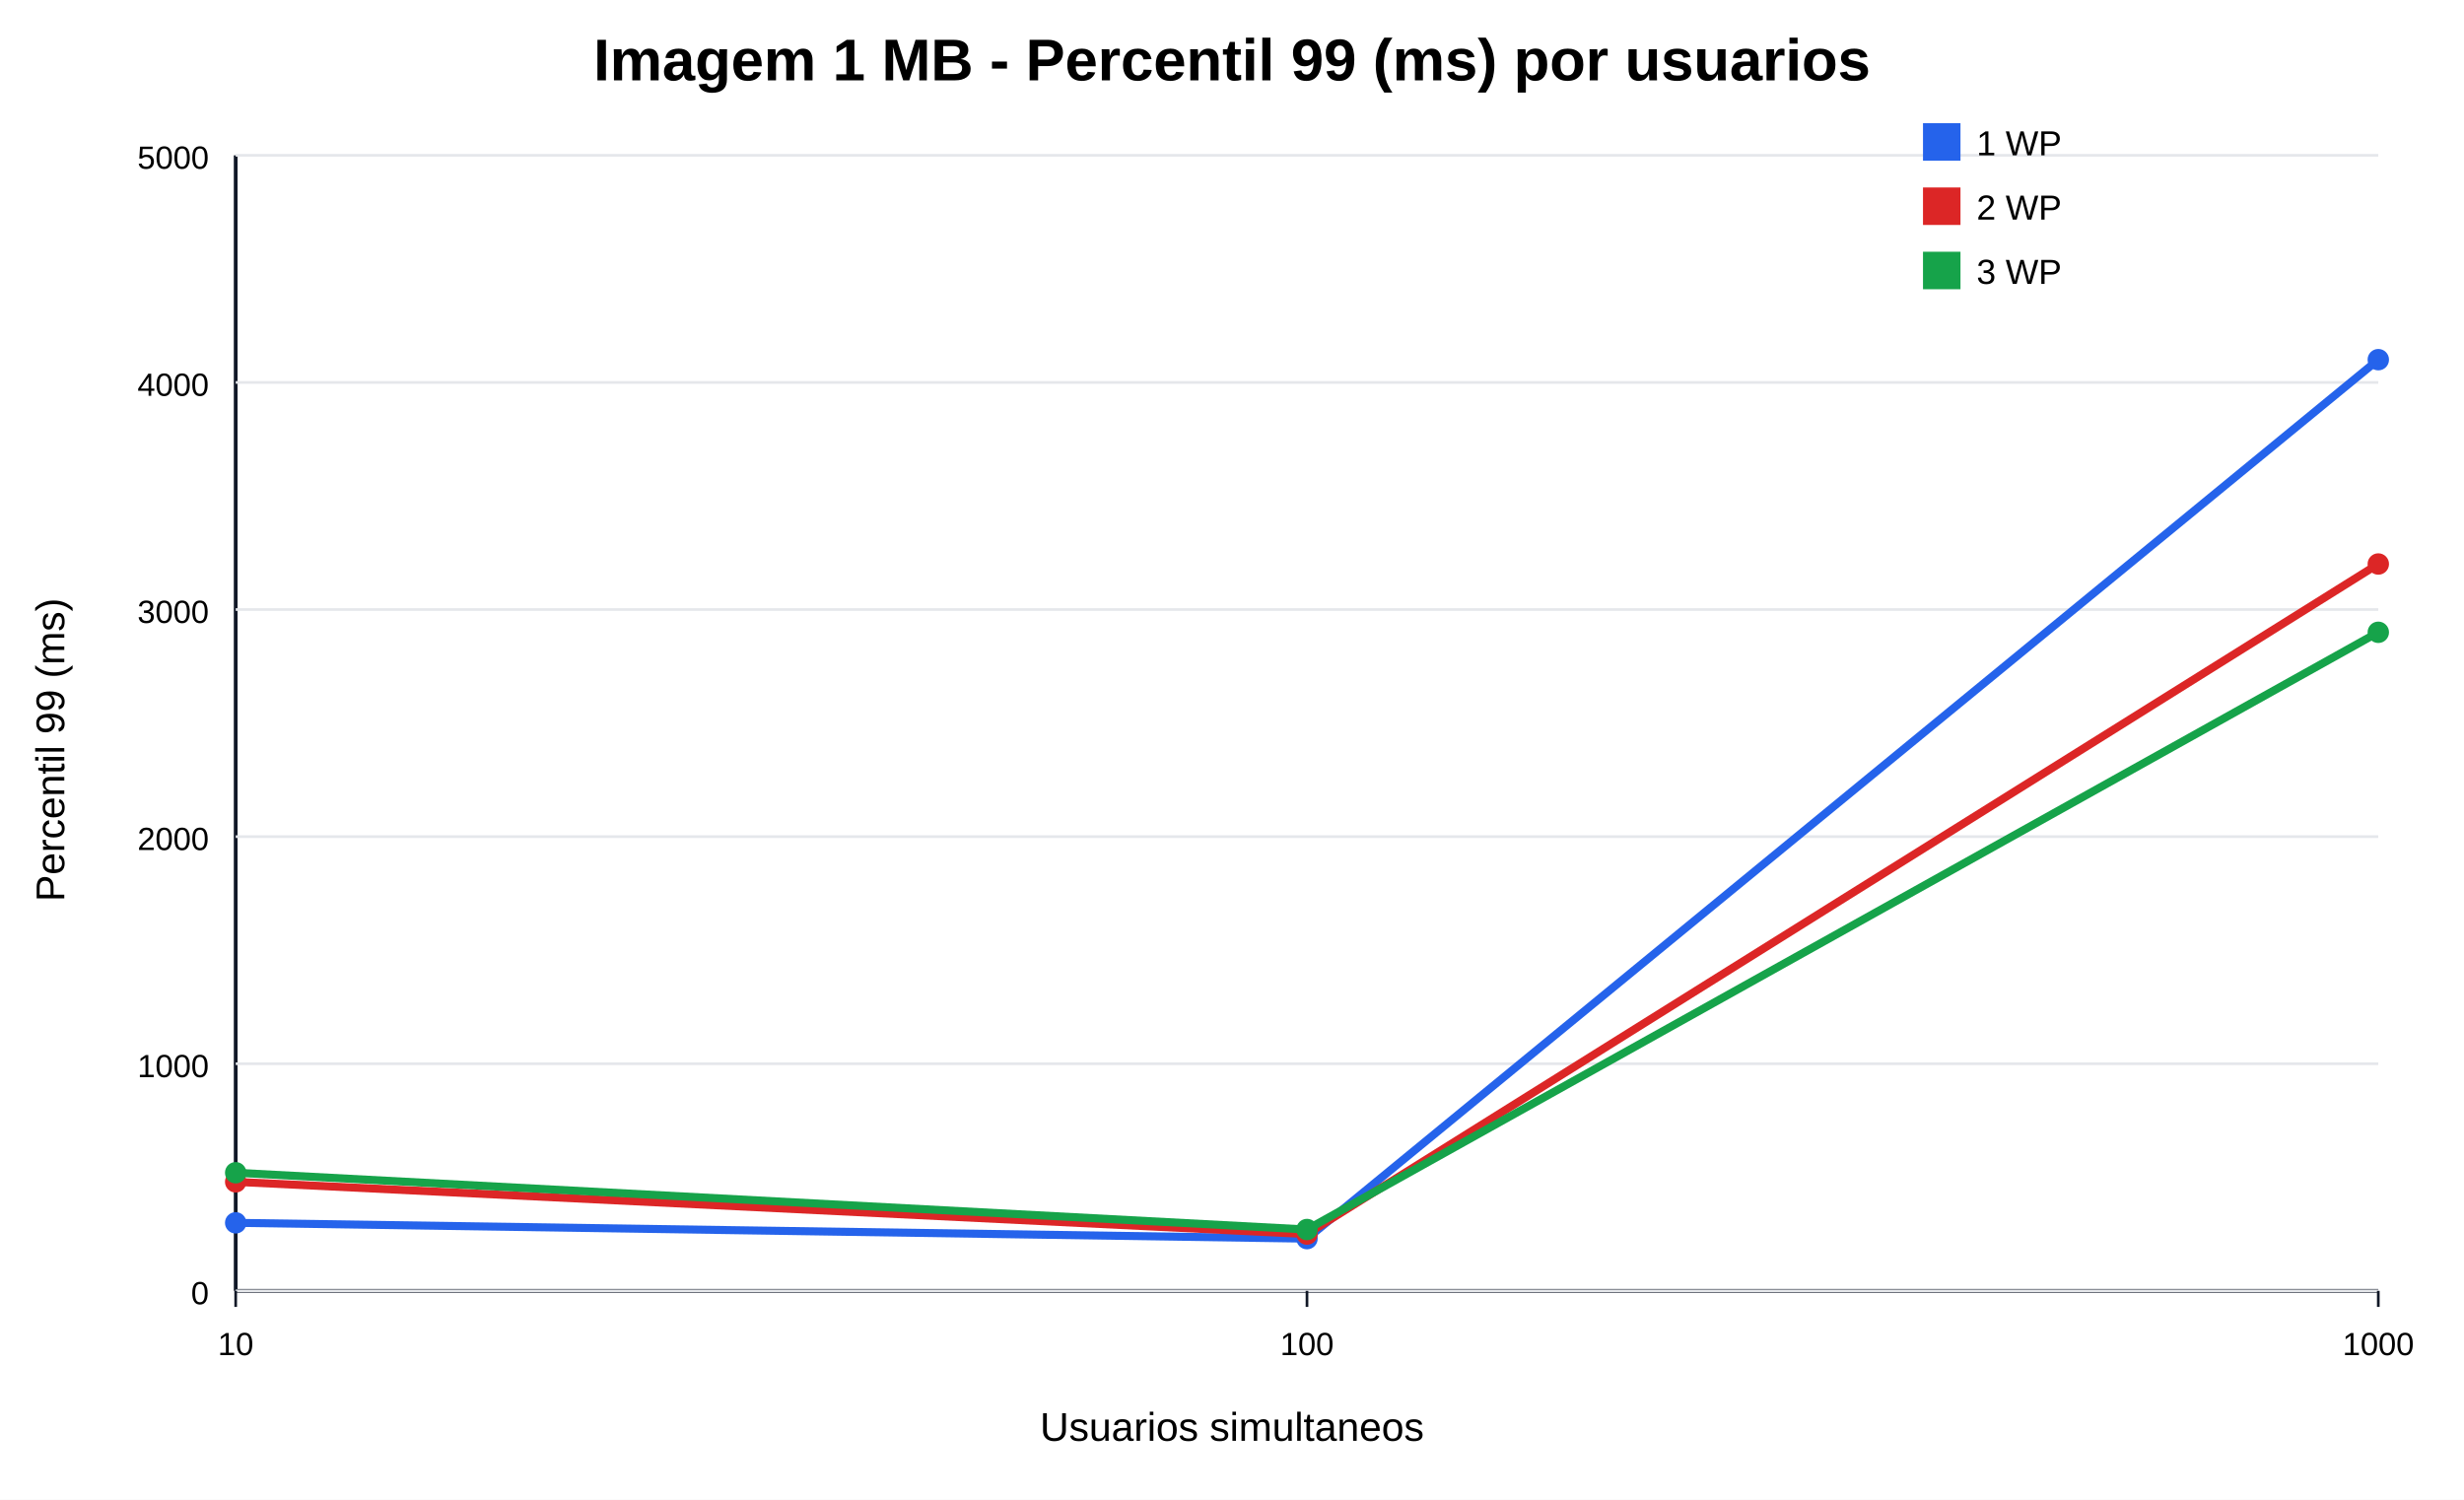
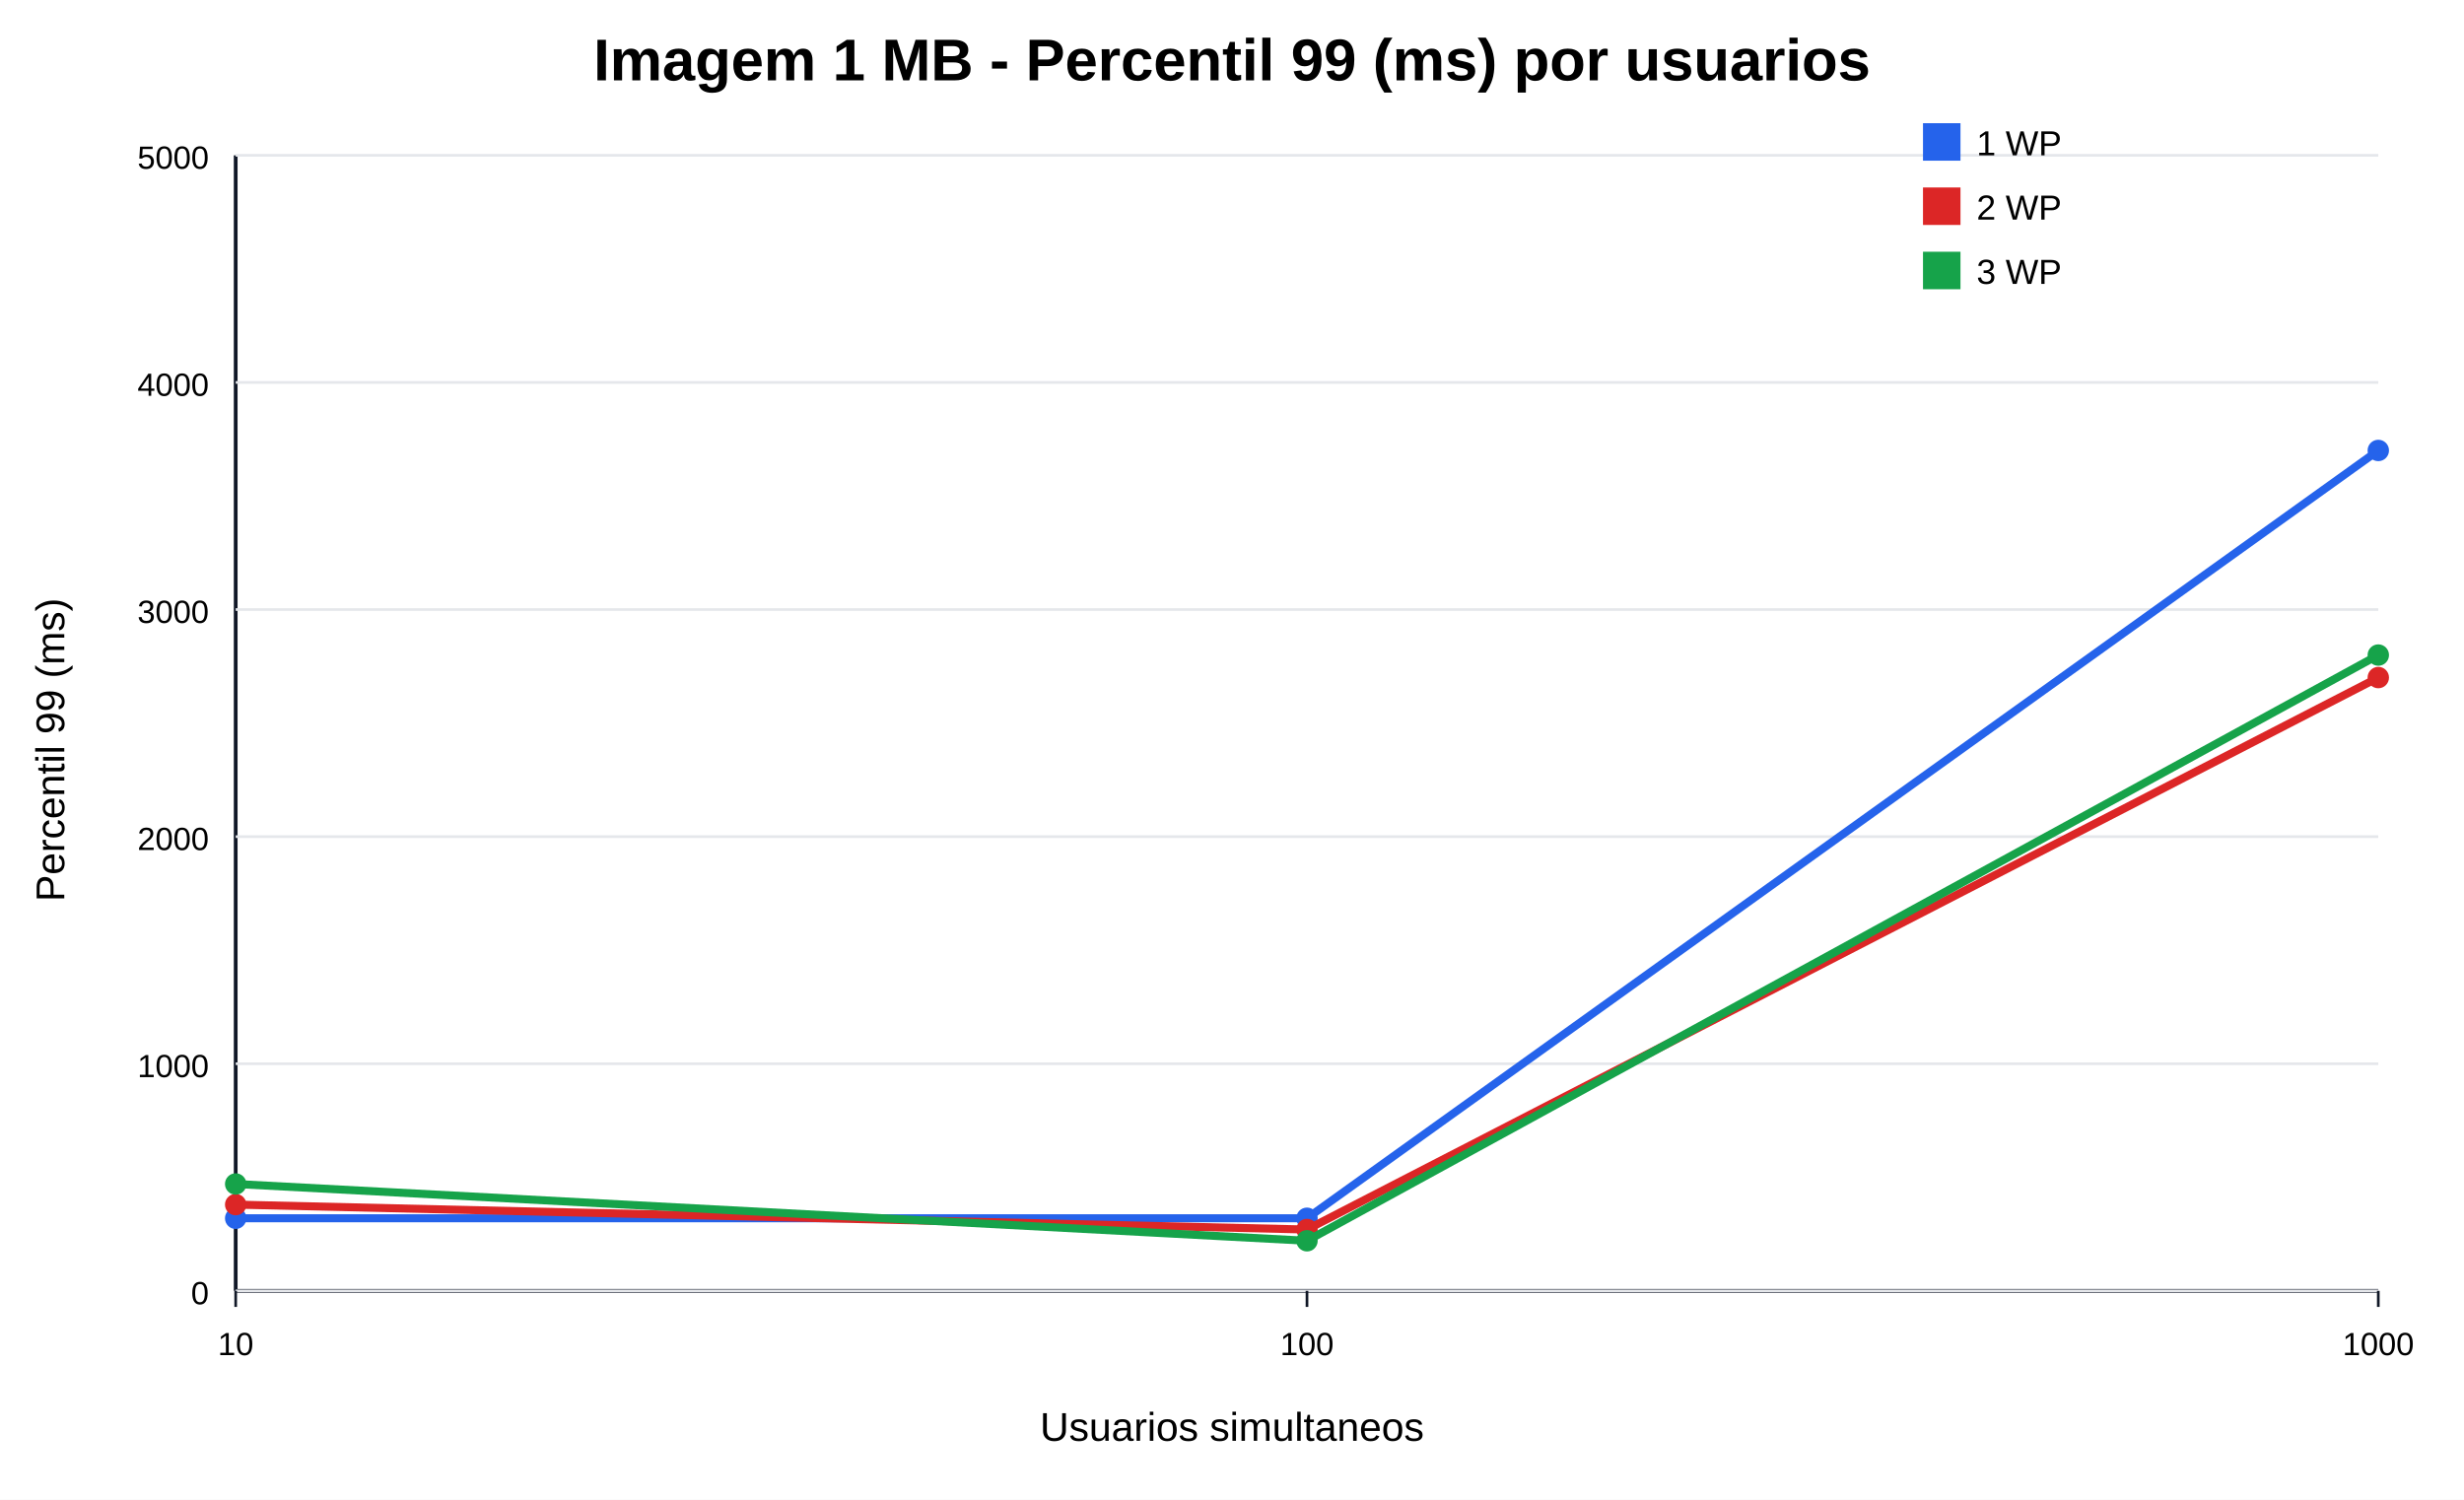
<svg xmlns="http://www.w3.org/2000/svg" width="920" height="560" viewBox="0 0 920 560">
  <rect width="100%" height="100%" fill="#ffffff" />
  <text x="460.0" y="30" text-anchor="middle" font-family="Arial" font-size="22" font-weight="700">Imagem 1 MB - Percentil 99 (ms) por usuarios</text>
  <text x="460.0" y="538" text-anchor="middle" font-family="Arial" font-size="15">Usuarios simultaneos</text>
  <text transform="translate(24 280.0) rotate(-90)" text-anchor="middle" font-family="Arial" font-size="15">Percentil 99 (ms)</text>
  <line x1="88" y1="482" x2="888" y2="482" stroke="#111827" stroke-width="1.4" />
  <line x1="88" y1="58" x2="88" y2="482" stroke="#111827" stroke-width="1.4" />
  <line x1="88" y1="482.0" x2="888" y2="482.0" stroke="#e5e7eb" />
  <text x="78" y="487.0" text-anchor="end" font-family="Arial" font-size="12">0</text>
  <line x1="88" y1="397.2" x2="888" y2="397.2" stroke="#e5e7eb" />
  <text x="78" y="402.2" text-anchor="end" font-family="Arial" font-size="12">1000</text>
  <line x1="88" y1="312.4" x2="888" y2="312.4" stroke="#e5e7eb" />
  <text x="78" y="317.4" text-anchor="end" font-family="Arial" font-size="12">2000</text>
  <line x1="88" y1="227.6" x2="888" y2="227.6" stroke="#e5e7eb" />
  <text x="78" y="232.6" text-anchor="end" font-family="Arial" font-size="12">3000</text>
  <line x1="88" y1="142.8" x2="888" y2="142.8" stroke="#e5e7eb" />
  <text x="78" y="147.8" text-anchor="end" font-family="Arial" font-size="12">4000</text>
  <line x1="88" y1="58.0" x2="888" y2="58.0" stroke="#e5e7eb" />
  <text x="78" y="63.0" text-anchor="end" font-family="Arial" font-size="12">5000</text>
  <line x1="88.0" y1="482" x2="88.0" y2="488" stroke="#111827" />
  <text x="88.0" y="506" text-anchor="middle" font-family="Arial" font-size="12">10</text>
  <line x1="488.0" y1="482" x2="488.0" y2="488" stroke="#111827" />
  <text x="488.0" y="506" text-anchor="middle" font-family="Arial" font-size="12">100</text>
  <line x1="888.0" y1="482" x2="888.0" y2="488" stroke="#111827" />
  <text x="888.0" y="506" text-anchor="middle" font-family="Arial" font-size="12">1000</text>
-   <polyline fill="none" stroke="#2563eb" stroke-width="3" points="88.0,456.6 488.0,462.5 888.0,134.3" />
-   <circle cx="88.0" cy="456.6" r="4" fill="#2563eb" />
-   <circle cx="488.0" cy="462.5" r="4" fill="#2563eb" />
-   <circle cx="888.0" cy="134.3" r="4" fill="#2563eb" />
+   <polyline fill="none" stroke="#2563eb" stroke-width="3" points="88.0,454.9 488.0,454.9 888.0,168.2" />
+   <circle cx="88.0" cy="454.9" r="4" fill="#2563eb" />
+   <circle cx="488.0" cy="454.9" r="4" fill="#2563eb" />
+   <circle cx="888.0" cy="168.2" r="4" fill="#2563eb" />
  <rect x="718" y="46" width="14" height="14" fill="#2563eb" />
  <text x="738" y="58" font-family="Arial" font-size="13">1 WP</text>
-   <polyline fill="none" stroke="#dc2626" stroke-width="3" points="88.0,441.3 488.0,460.8 888.0,210.6" />
-   <circle cx="88.0" cy="441.3" r="4" fill="#dc2626" />
-   <circle cx="488.0" cy="460.8" r="4" fill="#dc2626" />
-   <circle cx="888.0" cy="210.6" r="4" fill="#dc2626" />
+   <polyline fill="none" stroke="#dc2626" stroke-width="3" points="88.0,449.8 488.0,459.1 888.0,253.0" />
+   <circle cx="88.0" cy="449.8" r="4" fill="#dc2626" />
+   <circle cx="488.0" cy="459.1" r="4" fill="#dc2626" />
+   <circle cx="888.0" cy="253.0" r="4" fill="#dc2626" />
  <rect x="718" y="70" width="14" height="14" fill="#dc2626" />
  <text x="738" y="82" font-family="Arial" font-size="13">2 WP</text>
-   <polyline fill="none" stroke="#16a34a" stroke-width="3" points="88.0,437.9 488.0,459.1 888.0,236.1" />
-   <circle cx="88.0" cy="437.9" r="4" fill="#16a34a" />
-   <circle cx="488.0" cy="459.1" r="4" fill="#16a34a" />
-   <circle cx="888.0" cy="236.1" r="4" fill="#16a34a" />
+   <polyline fill="none" stroke="#16a34a" stroke-width="3" points="88.0,442.1 488.0,463.3 888.0,244.6" />
+   <circle cx="88.0" cy="442.1" r="4" fill="#16a34a" />
+   <circle cx="488.0" cy="463.3" r="4" fill="#16a34a" />
+   <circle cx="888.0" cy="244.6" r="4" fill="#16a34a" />
  <rect x="718" y="94" width="14" height="14" fill="#16a34a" />
  <text x="738" y="106" font-family="Arial" font-size="13">3 WP</text>
</svg>
